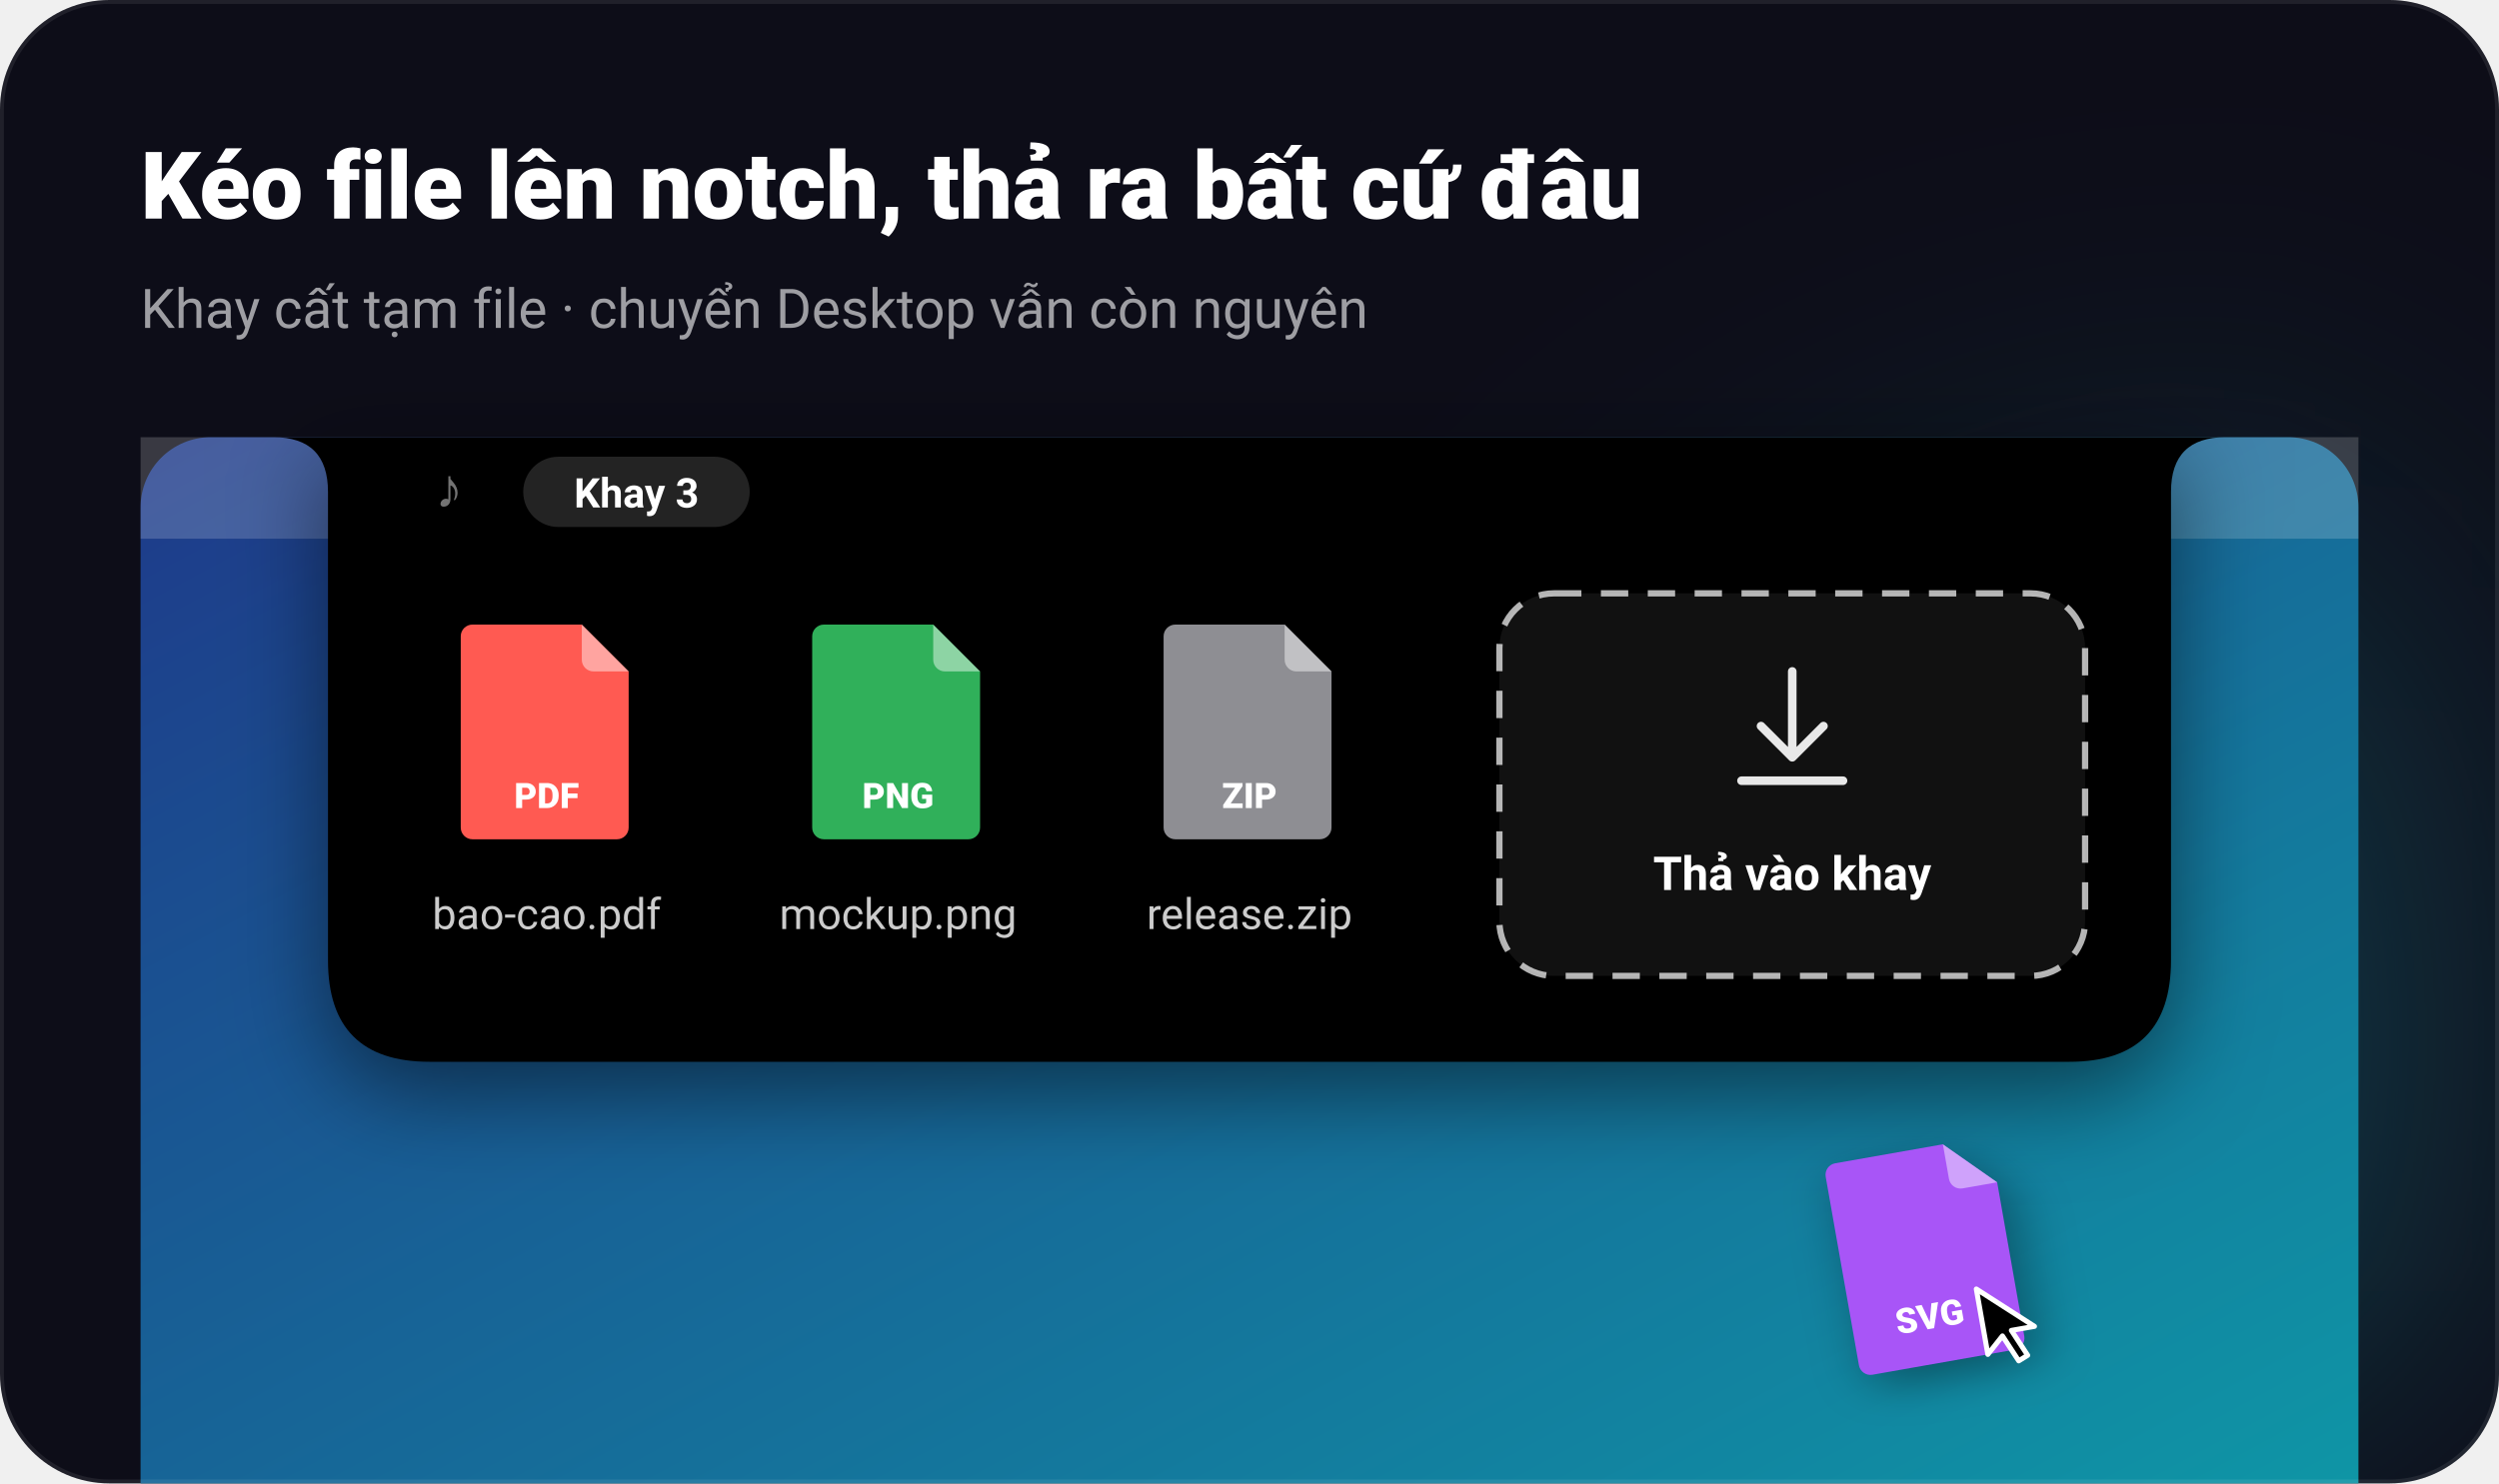
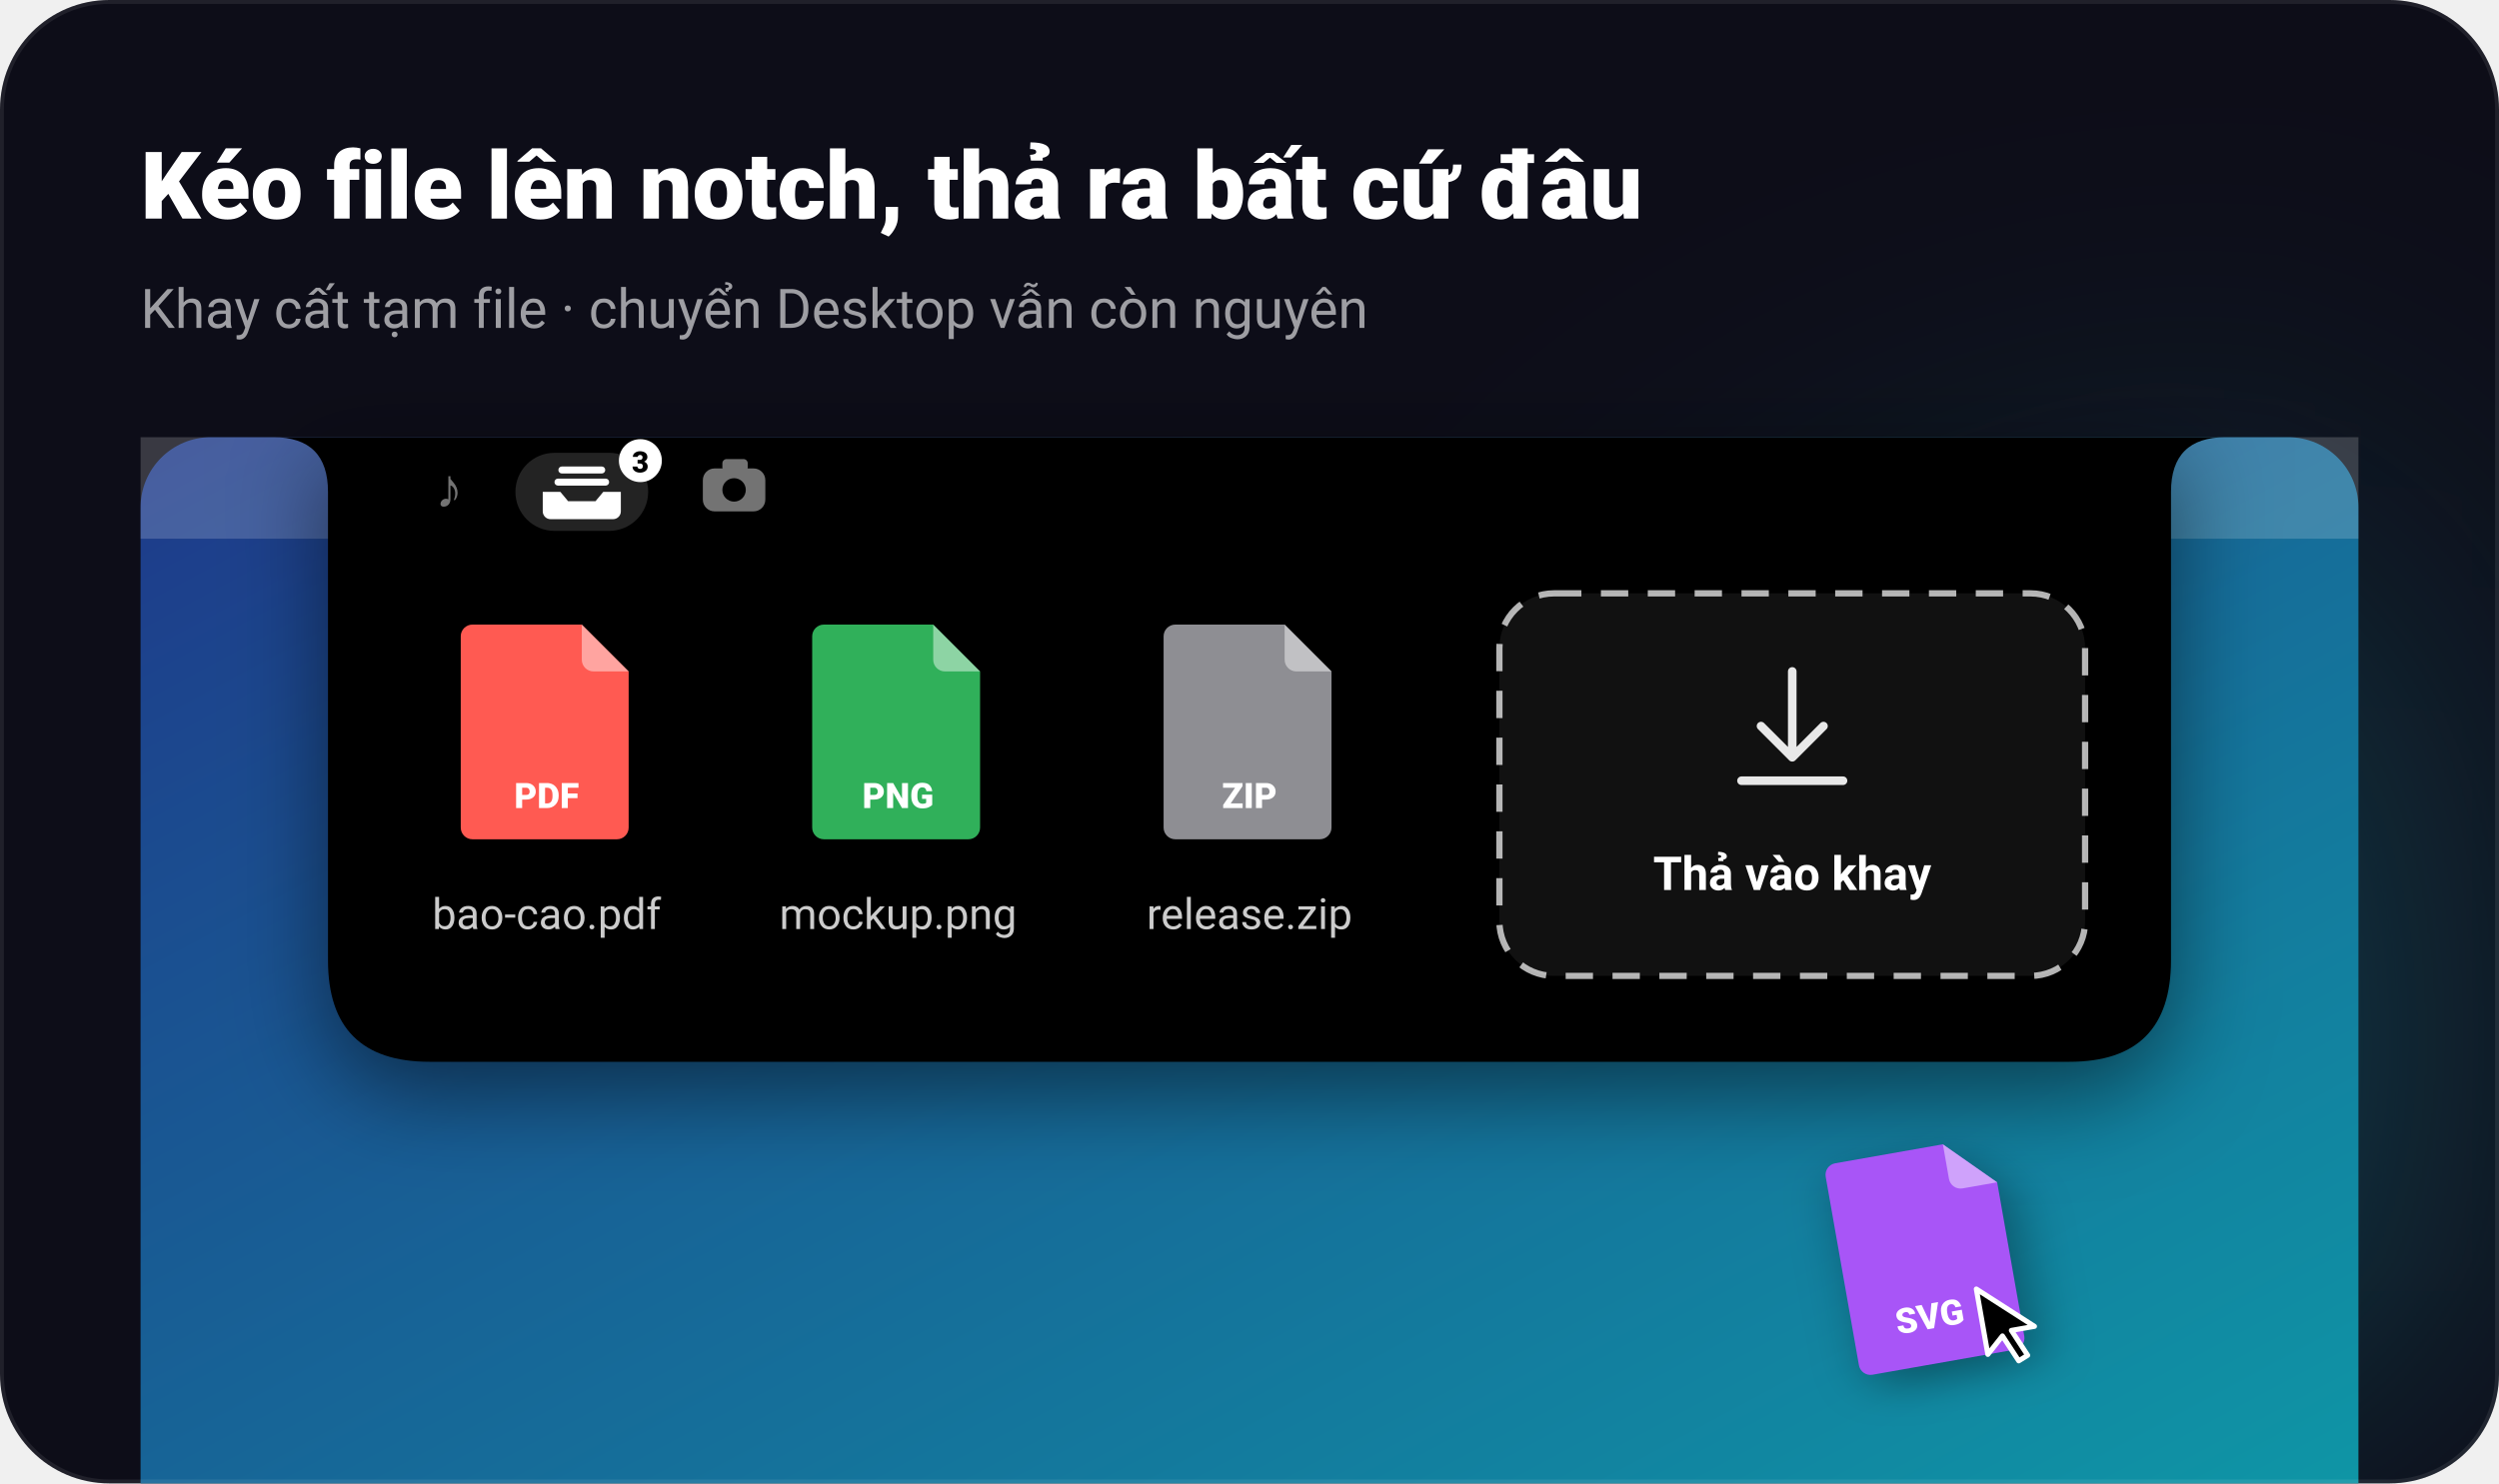
<svg xmlns="http://www.w3.org/2000/svg" width="640" height="380" viewBox="0 0 640 380">
  <defs>
    <linearGradient id="wall" x1="0" y1="0" x2="1" y2="1">
      <stop offset="0" stop-color="#1e3a8a" />
      <stop offset="1" stop-color="#0e9aa7" />
    </linearGradient>
    <clipPath id="card">
      <rect width="640" height="380" rx="28" />
    </clipPath>
    <filter id="b60" x="-60%" y="-60%" width="220%" height="220%">
      <feGaussianBlur stdDeviation="60" />
    </filter>
    <filter id="b12" x="-50%" y="-50%" width="200%" height="200%">
      <feGaussianBlur stdDeviation="12" />
    </filter>
    <filter id="b6" x="-50%" y="-50%" width="200%" height="200%">
      <feGaussianBlur stdDeviation="6" />
    </filter>
  </defs>
  <style>
    text { font-family: -apple-system, BlinkMacSystemFont, "SF Pro Display", "Segoe UI", Roboto, Helvetica, Arial, sans-serif; }
    .ants { stroke-dasharray: 7 5; animation: ants 1s linear infinite; }
    @keyframes ants { to { stroke-dashoffset: -24; } }
    .bob { animation: bob 1.6s ease-in-out infinite alternate; }
    @keyframes bob { from { transform: translateY(0); } to { transform: translateY(-9px); } }
  </style>
  <g clip-path="url(#card)">
    <rect width="640" height="380" fill="#0d0d18" />
    <circle cx="580" cy="320" r="170" fill="#22d3ee" opacity=".25" filter="url(#b60)" />
    <text x="36" y="56" font-size="24" font-weight="800" fill="#fff">Kéo file lên notch, thả ra bất cứ đâu</text>
    <text x="36" y="84" font-size="14" fill="#fff" opacity=".6">Khay cất tạm file · chuyển Desktop vẫn còn nguyên</text>
    <rect x="36" y="112" width="568" height="300" rx="18" fill="url(#wall)" />
    <rect x="36" y="112" width="568" height="26" fill="#fff" opacity=".18" />
    <path d="M70 112 Q84 112 84 126 L84 246 Q84 272 110 272 L530 272 Q556 272 556 246 L556 126 Q556 112 570 112 Z" fill="#000" opacity=".5" transform="translate(0 8)" filter="url(#b12)" />
    <path d="M70 112 Q84 112 84 126 L84 246 Q84 272 110 272 L530 272 Q556 272 556 246 L556 126 Q556 112 570 112 Z" fill="#000" />
    <text x="115" y="130" font-size="11" fill="#fff" opacity=".45" text-anchor="middle">♪</text>
-     <rect x="134" y="117" width="58" height="18" rx="9" fill="#fff" opacity=".14" />
-     <text x="163" y="130" font-size="10.5" font-weight="700" fill="#fff" text-anchor="middle">Khay 3</text>
+     <rect x="132" y="116" width="34" height="20" rx="10" fill="#fff" opacity=".14" />
+     <g fill="#fff">
+       <rect x="143" y="119.5" width="12" height="1.8" rx=".9" />
+       <rect x="142" y="122.6" width="14" height="1.8" rx=".9" />
+       <path d="M139 126 h4.5 l2 2.4 h7 l2 -2.4 h4.5 v5 a2 2 0 0 1 -2 2 h-16 a2 2 0 0 1 -2 -2 z" />
+     </g>
+     <circle cx="164" cy="118" r="5.5" fill="#fff" />
+     <text x="164" y="121" font-size="7.5" font-weight="800" fill="#000" text-anchor="middle">3</text>
+     <g fill="#fff" opacity=".45">
+       <rect x="180" y="120" width="16" height="11" rx="3" />
+       <rect x="185" y="117.6" width="6.5" height="3.2" rx="1.1" />
+     </g>
+     <circle cx="188" cy="125.5" r="3" fill="#000" />
    <g font-size="9" font-weight="800" fill="#fff" text-anchor="middle">
      <path d="M121 160 h28 l12 12 v40 a3 3 0 0 1 -3 3 h-37 a3 3 0 0 1 -3 -3 v-49 a3 3 0 0 1 3 -3 z" fill="#ff5a52" />
      <path d="M149 160 v9 a3 3 0 0 0 3 3 h9 z" fill="#fff" opacity=".45" />
      <text x="140" y="207">PDF</text>
      <path d="M211 160 h28 l12 12 v40 a3 3 0 0 1 -3 3 h-37 a3 3 0 0 1 -3 -3 v-49 a3 3 0 0 1 3 -3 z" fill="#30b05a" />
      <path d="M239 160 v9 a3 3 0 0 0 3 3 h9 z" fill="#fff" opacity=".45" />
      <text x="230" y="207">PNG</text>
      <path d="M301 160 h28 l12 12 v40 a3 3 0 0 1 -3 3 h-37 a3 3 0 0 1 -3 -3 v-49 a3 3 0 0 1 3 -3 z" fill="#8e8e93" />
      <path d="M329 160 v9 a3 3 0 0 0 3 3 h9 z" fill="#fff" opacity=".45" />
      <text x="320" y="207">ZIP</text>
    </g>
    <g font-size="11" fill="#fff" opacity=".8" text-anchor="middle">
      <text x="140" y="238">bao-cao.pdf</text>
      <text x="230" y="238">mockup.png</text>
      <text x="320" y="238">release.zip</text>
    </g>
    <rect x="384" y="152" width="150" height="98" rx="14" fill="#fff" fill-opacity=".07" />
    <rect class="ants" x="384" y="152" width="150" height="98" rx="14" fill="none" stroke="#fff" stroke-opacity=".7" stroke-width="1.6" />
    <path d="M459 172 v22 m-8 -8 l8 8 l8 -8" fill="none" stroke="#fff" stroke-opacity=".9" stroke-width="2.2" stroke-linecap="round" stroke-linejoin="round" />
    <path d="M446 200 h26" stroke="#fff" stroke-opacity=".9" stroke-width="2.2" stroke-linecap="round" />
    <text x="459" y="228" font-size="12" font-weight="700" fill="#fff" text-anchor="middle">Thả vào khay</text>
    <g transform="translate(470 298) rotate(-10)">
      <g class="bob">
        <path d="M3 4 h28 l12 12 v40 a3 3 0 0 1 -3 3 h-37 a3 3 0 0 1 -3 -3 v-49 a3 3 0 0 1 3 -3 z" fill="#000" opacity=".35" filter="url(#b6)" />
        <path d="M0 0 h28 l12 12 v40 a3 3 0 0 1 -3 3 h-37 a3 3 0 0 1 -3 -3 v-49 a3 3 0 0 1 3 -3 z" fill="#a855f7" />
        <path d="M28 0 v9 a3 3 0 0 0 3 3 h9 z" fill="#fff" opacity=".45" />
        <text x="17" y="46" font-size="9" font-weight="800" fill="#fff" text-anchor="middle">SVG</text>
        <path d="M0 0 L0 17 L4.5 13 L7.5 20 L10 19 L7 12 L13 12 Z" transform="translate(30 38)" fill="#000" stroke="#fff" stroke-width="1.3" stroke-linejoin="round" />
      </g>
    </g>
  </g>
  <rect x=".5" y=".5" width="639" height="379" rx="27.5" fill="none" stroke="#fff" stroke-opacity=".08" />
</svg>
